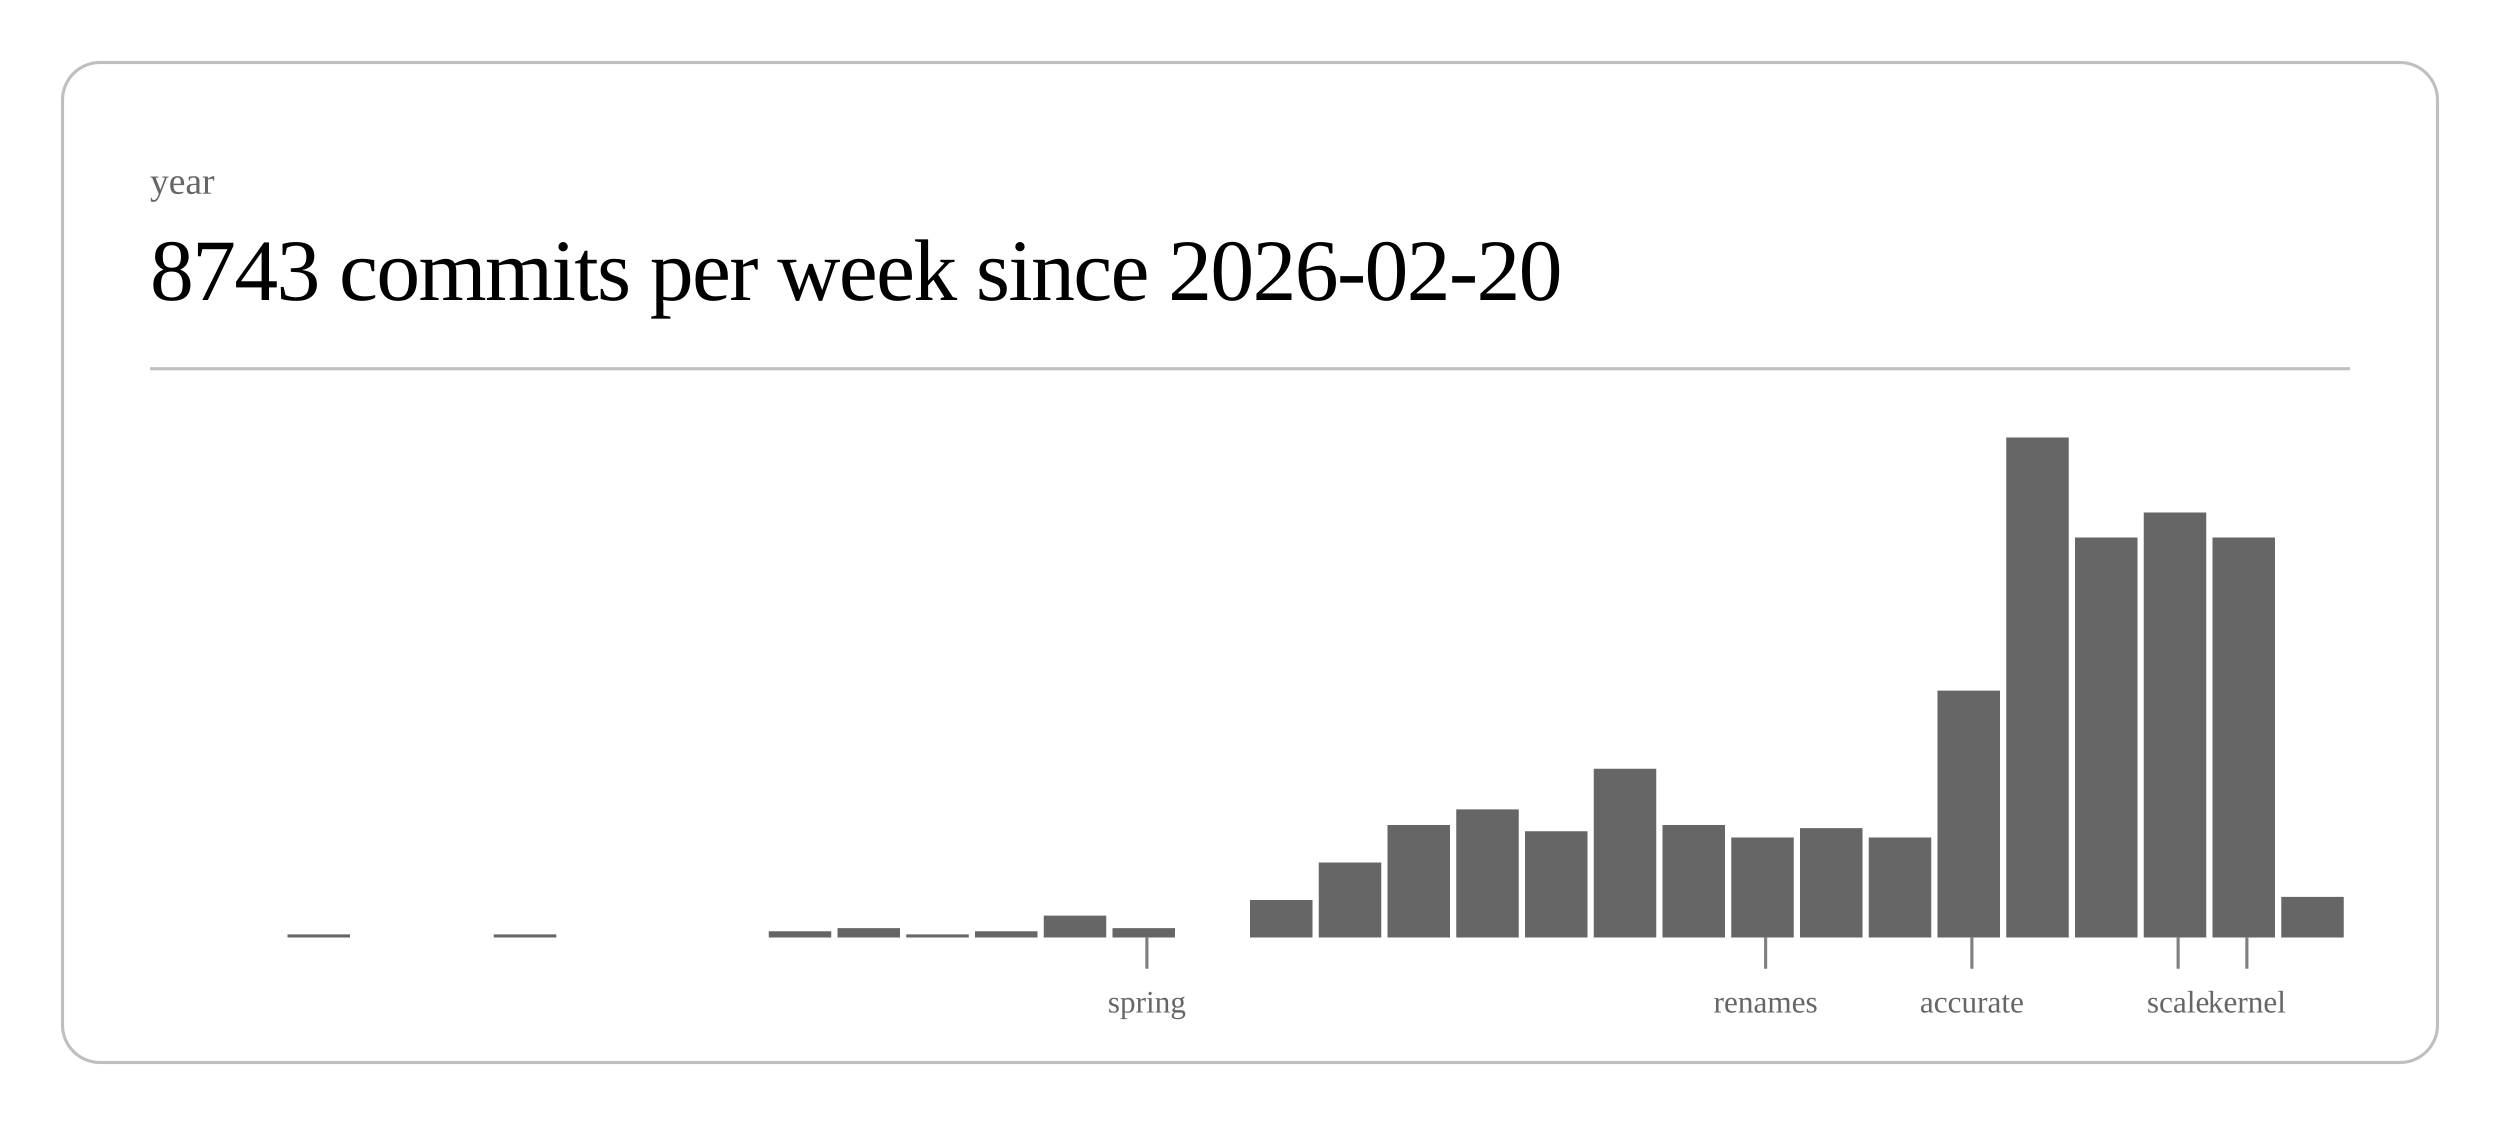
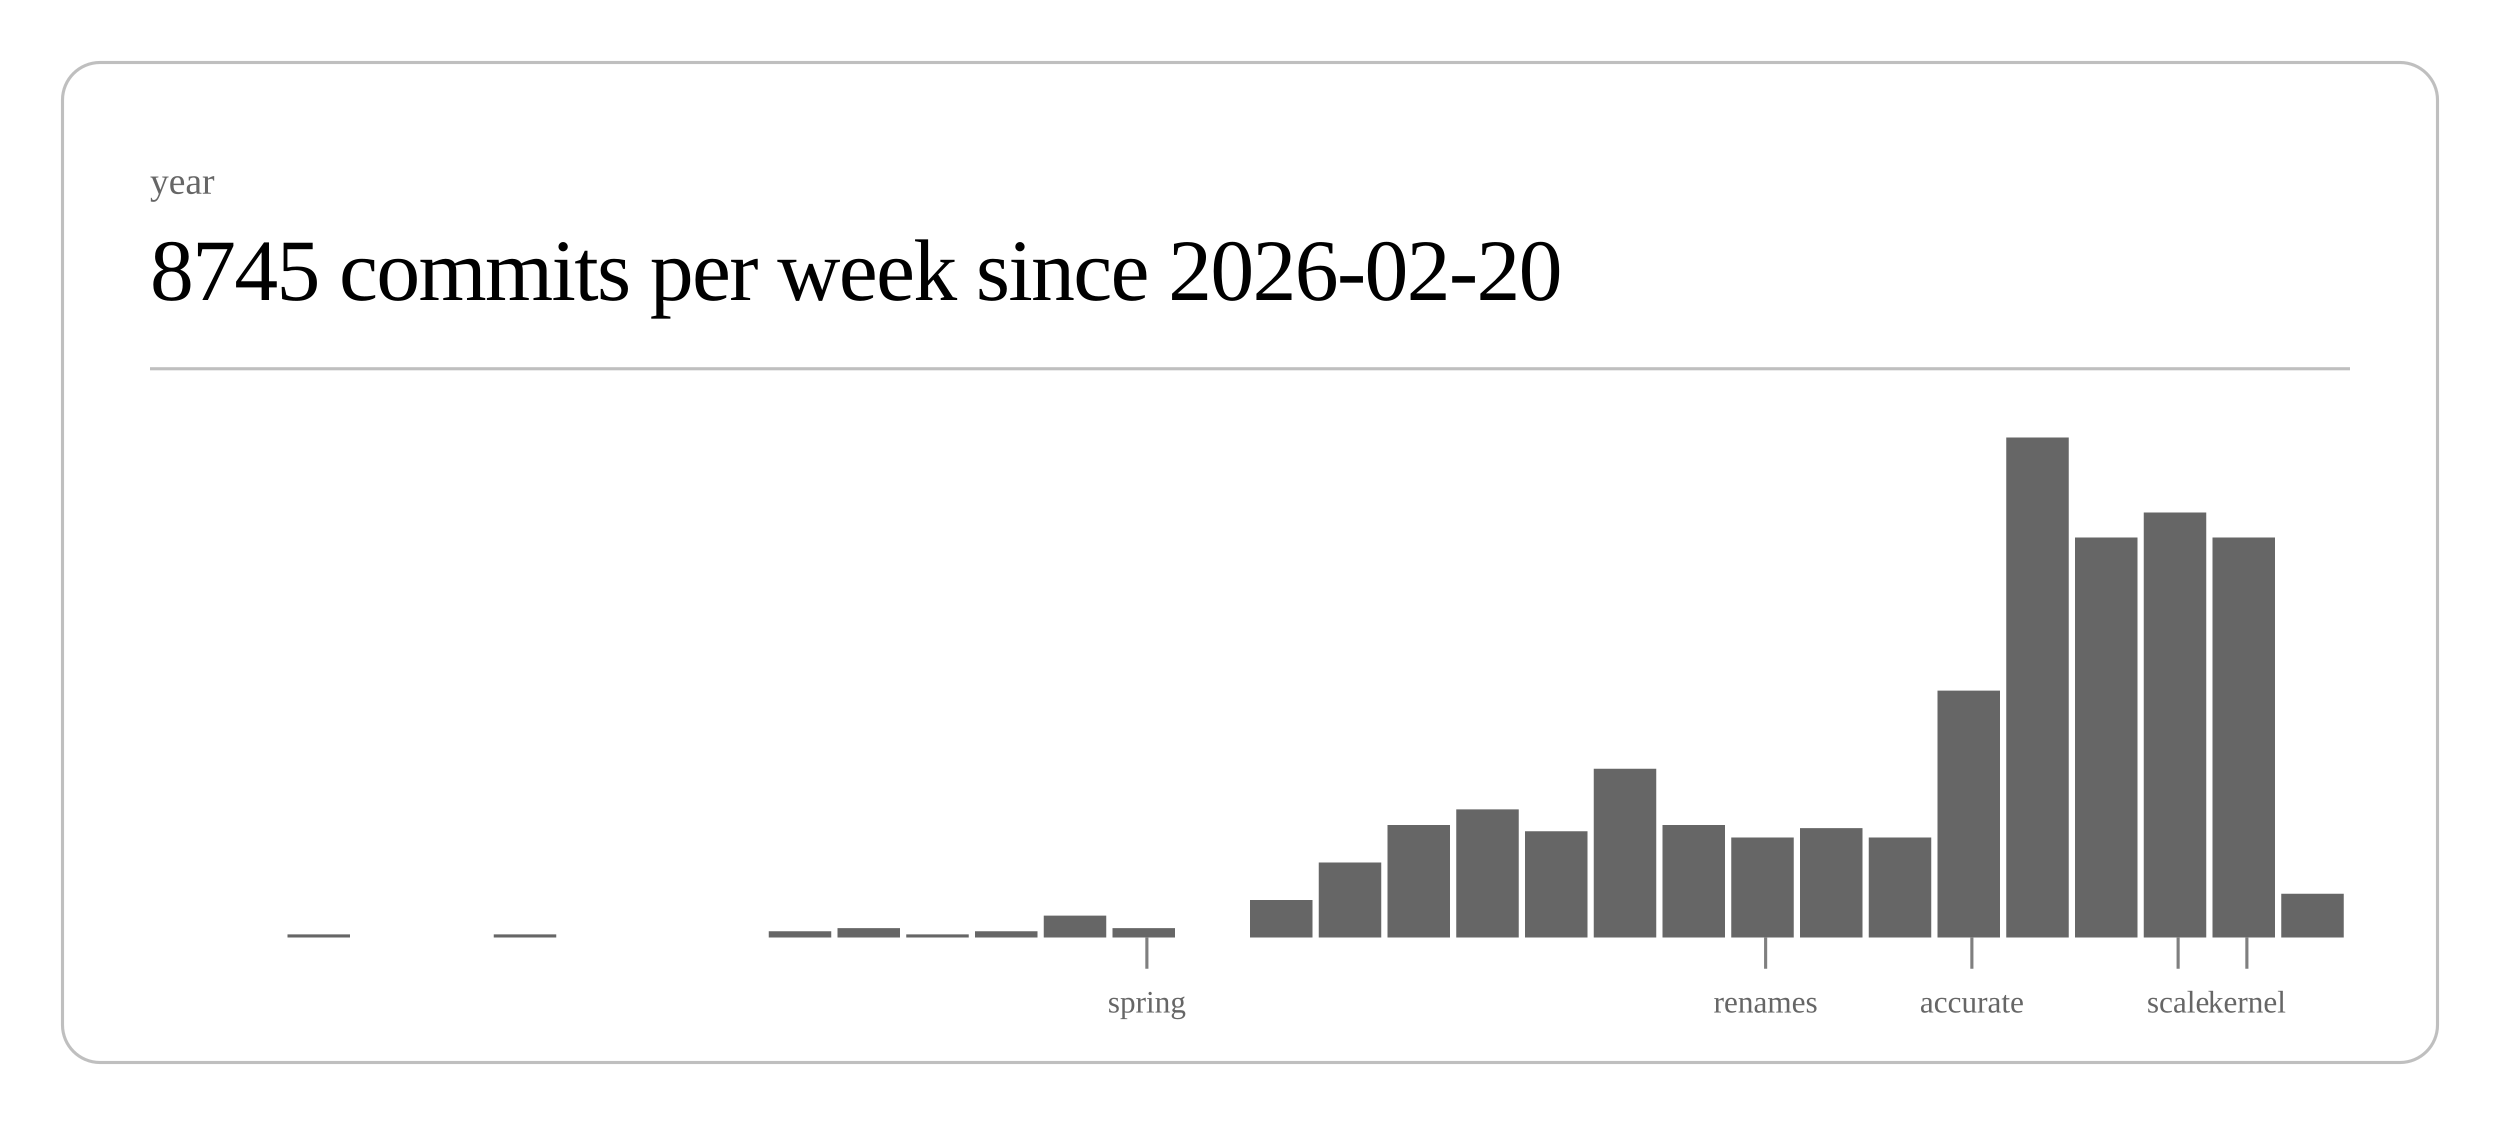
<svg xmlns="http://www.w3.org/2000/svg" class="post-header-svg" viewBox="0 0 800 360" width="800" height="360">
  <rect x="20" y="20" width="760" height="320" rx="12" ry="12" fill="none" stroke="currentColor" stroke-width="1" opacity="0.25" />
  <text fill="currentColor" x="48" y="62" font-size="12" opacity="0.6">year</text>
-   <text fill="currentColor" x="48" y="96" font-size="28" font-weight="300" letter-spacing="-0.5">8743 commits per week since 2026-02-20</text>
+   <text fill="currentColor" x="48" y="96" font-size="28" font-weight="300" letter-spacing="-0.5">8745 commits per week since 2026-02-20</text>
  <line stroke="currentColor" x1="48" y1="118" x2="752" y2="118" stroke-width="1" opacity="0.25" />
  <rect x="92.0" y="299" width="20.0" height="1" fill="currentColor" opacity="0.6" />
  <rect x="158.0" y="299" width="20.0" height="1" fill="currentColor" opacity="0.6" />
  <rect x="246.0" y="298" width="20.0" height="2" fill="currentColor" opacity="0.6" />
  <rect x="268.0" y="297" width="20.0" height="3" fill="currentColor" opacity="0.6" />
  <rect x="290.0" y="299" width="20.0" height="1" fill="currentColor" opacity="0.6" />
  <rect x="312.0" y="298" width="20.0" height="2" fill="currentColor" opacity="0.6" />
  <rect x="334.0" y="293" width="20.0" height="7" fill="currentColor" opacity="0.6" />
  <rect x="356.0" y="297" width="20.0" height="3" fill="currentColor" opacity="0.6" />
  <rect x="400.0" y="288" width="20.0" height="12" fill="currentColor" opacity="0.6" />
  <rect x="422.0" y="276" width="20.0" height="24" fill="currentColor" opacity="0.6" />
  <rect x="444.0" y="264" width="20.0" height="36" fill="currentColor" opacity="0.6" />
  <rect x="466.0" y="259" width="20.0" height="41" fill="currentColor" opacity="0.6" />
  <rect x="488.0" y="266" width="20.0" height="34" fill="currentColor" opacity="0.6" />
  <rect x="510.0" y="246" width="20.0" height="54" fill="currentColor" opacity="0.6" />
  <rect x="532.0" y="264" width="20.0" height="36" fill="currentColor" opacity="0.6" />
  <rect x="554.0" y="268" width="20.0" height="32" fill="currentColor" opacity="0.6" />
  <rect x="576.0" y="265" width="20.0" height="35" fill="currentColor" opacity="0.6" />
  <rect x="598.0" y="268" width="20.0" height="32" fill="currentColor" opacity="0.6" />
  <rect x="620.0" y="221" width="20.0" height="79" fill="currentColor" opacity="0.6" />
  <rect x="642.0" y="140" width="20.0" height="160" fill="currentColor" opacity="0.6" />
  <rect x="664.0" y="172" width="20.0" height="128" fill="currentColor" opacity="0.6" />
  <rect x="686.0" y="164" width="20.0" height="136" fill="currentColor" opacity="0.6" />
  <rect x="708.0" y="172" width="20.0" height="128" fill="currentColor" opacity="0.6" />
-   <rect x="730.0" y="287" width="20.0" height="13" fill="currentColor" opacity="0.6" />
+   <rect x="730.0" y="286" width="20.0" height="14" fill="currentColor" opacity="0.6" />
  <line stroke="currentColor" x1="367.0" y1="300" x2="367.0" y2="310" stroke-width="1" opacity="0.5" />
  <text fill="currentColor" x="367.0" y="324" font-size="10" opacity="0.6" text-anchor="middle">spring</text>
  <line stroke="currentColor" x1="565.0" y1="300" x2="565.0" y2="310" stroke-width="1" opacity="0.5" />
  <text fill="currentColor" x="565.0" y="324" font-size="10" opacity="0.6" text-anchor="middle">renames</text>
  <line stroke="currentColor" x1="631.0" y1="300" x2="631.0" y2="310" stroke-width="1" opacity="0.5" />
  <text fill="currentColor" x="631.0" y="324" font-size="10" opacity="0.6" text-anchor="middle">accurate</text>
  <line stroke="currentColor" x1="697.0" y1="300" x2="697.0" y2="310" stroke-width="1" opacity="0.5" />
  <text fill="currentColor" x="697.0" y="324" font-size="10" opacity="0.6" text-anchor="middle">scale</text>
  <line stroke="currentColor" x1="719.0" y1="300" x2="719.0" y2="310" stroke-width="1" opacity="0.5" />
  <text fill="currentColor" x="719.0" y="324" font-size="10" opacity="0.6" text-anchor="middle">kernel</text>
</svg>
